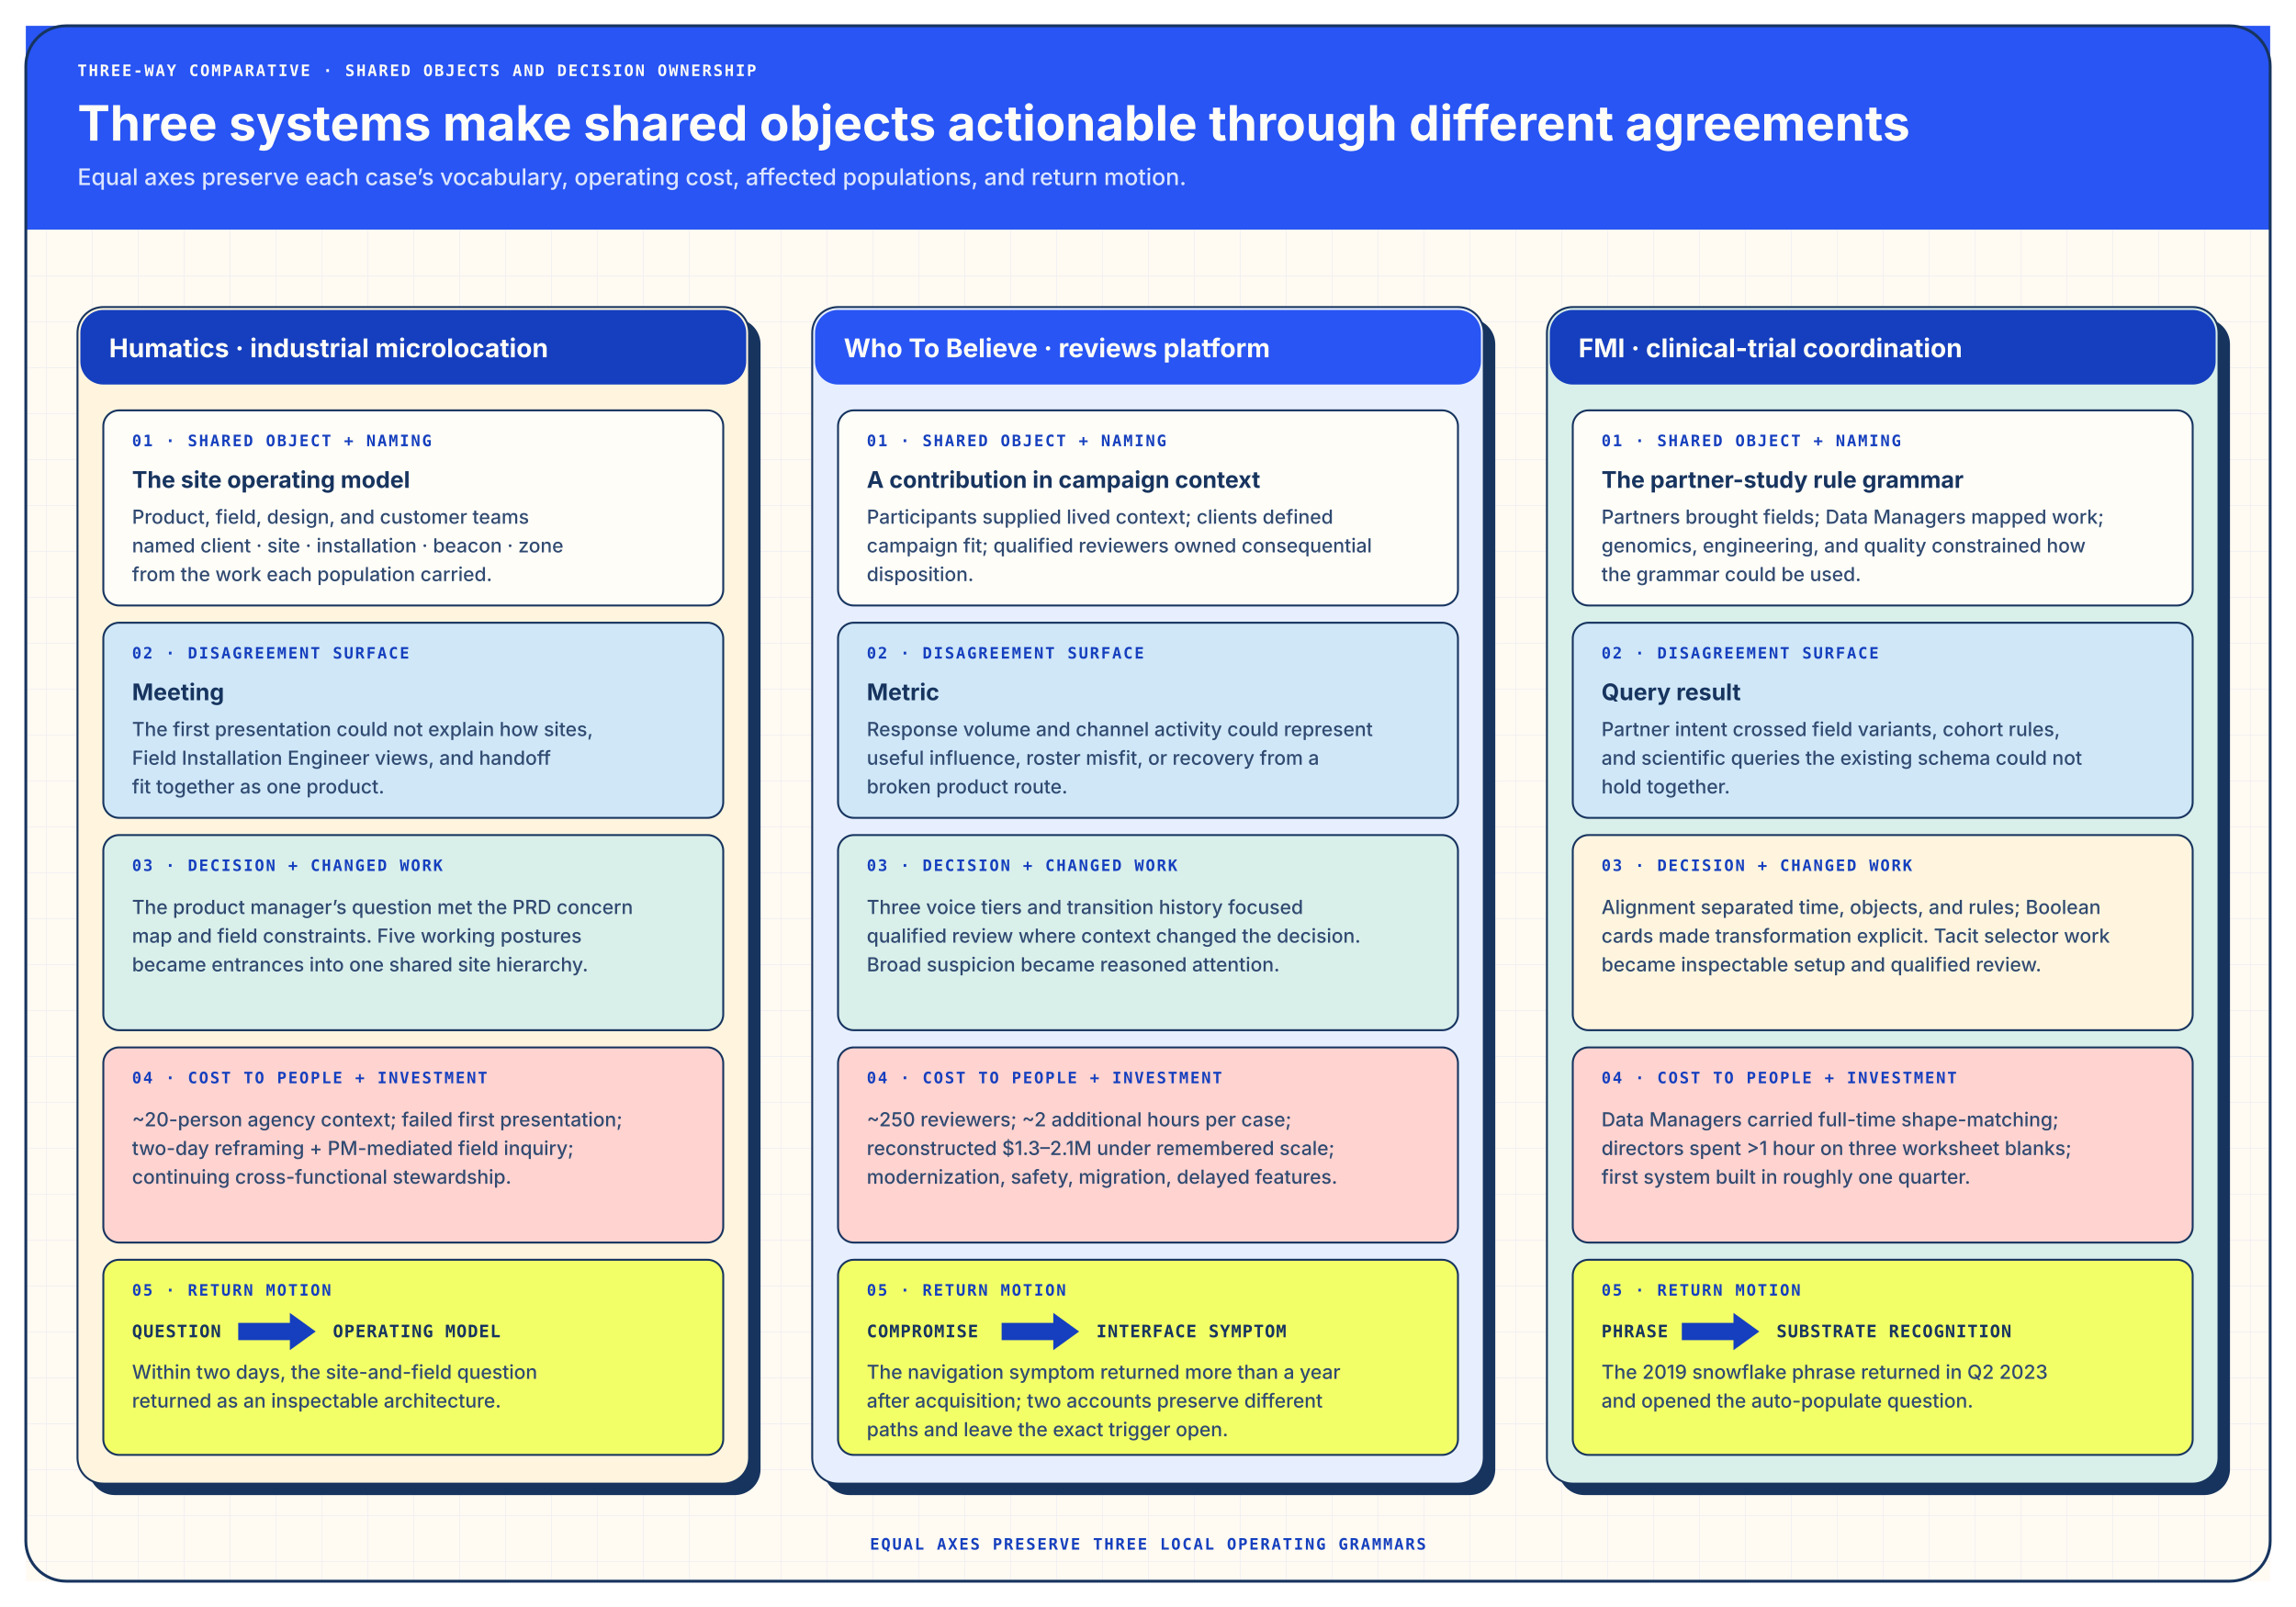
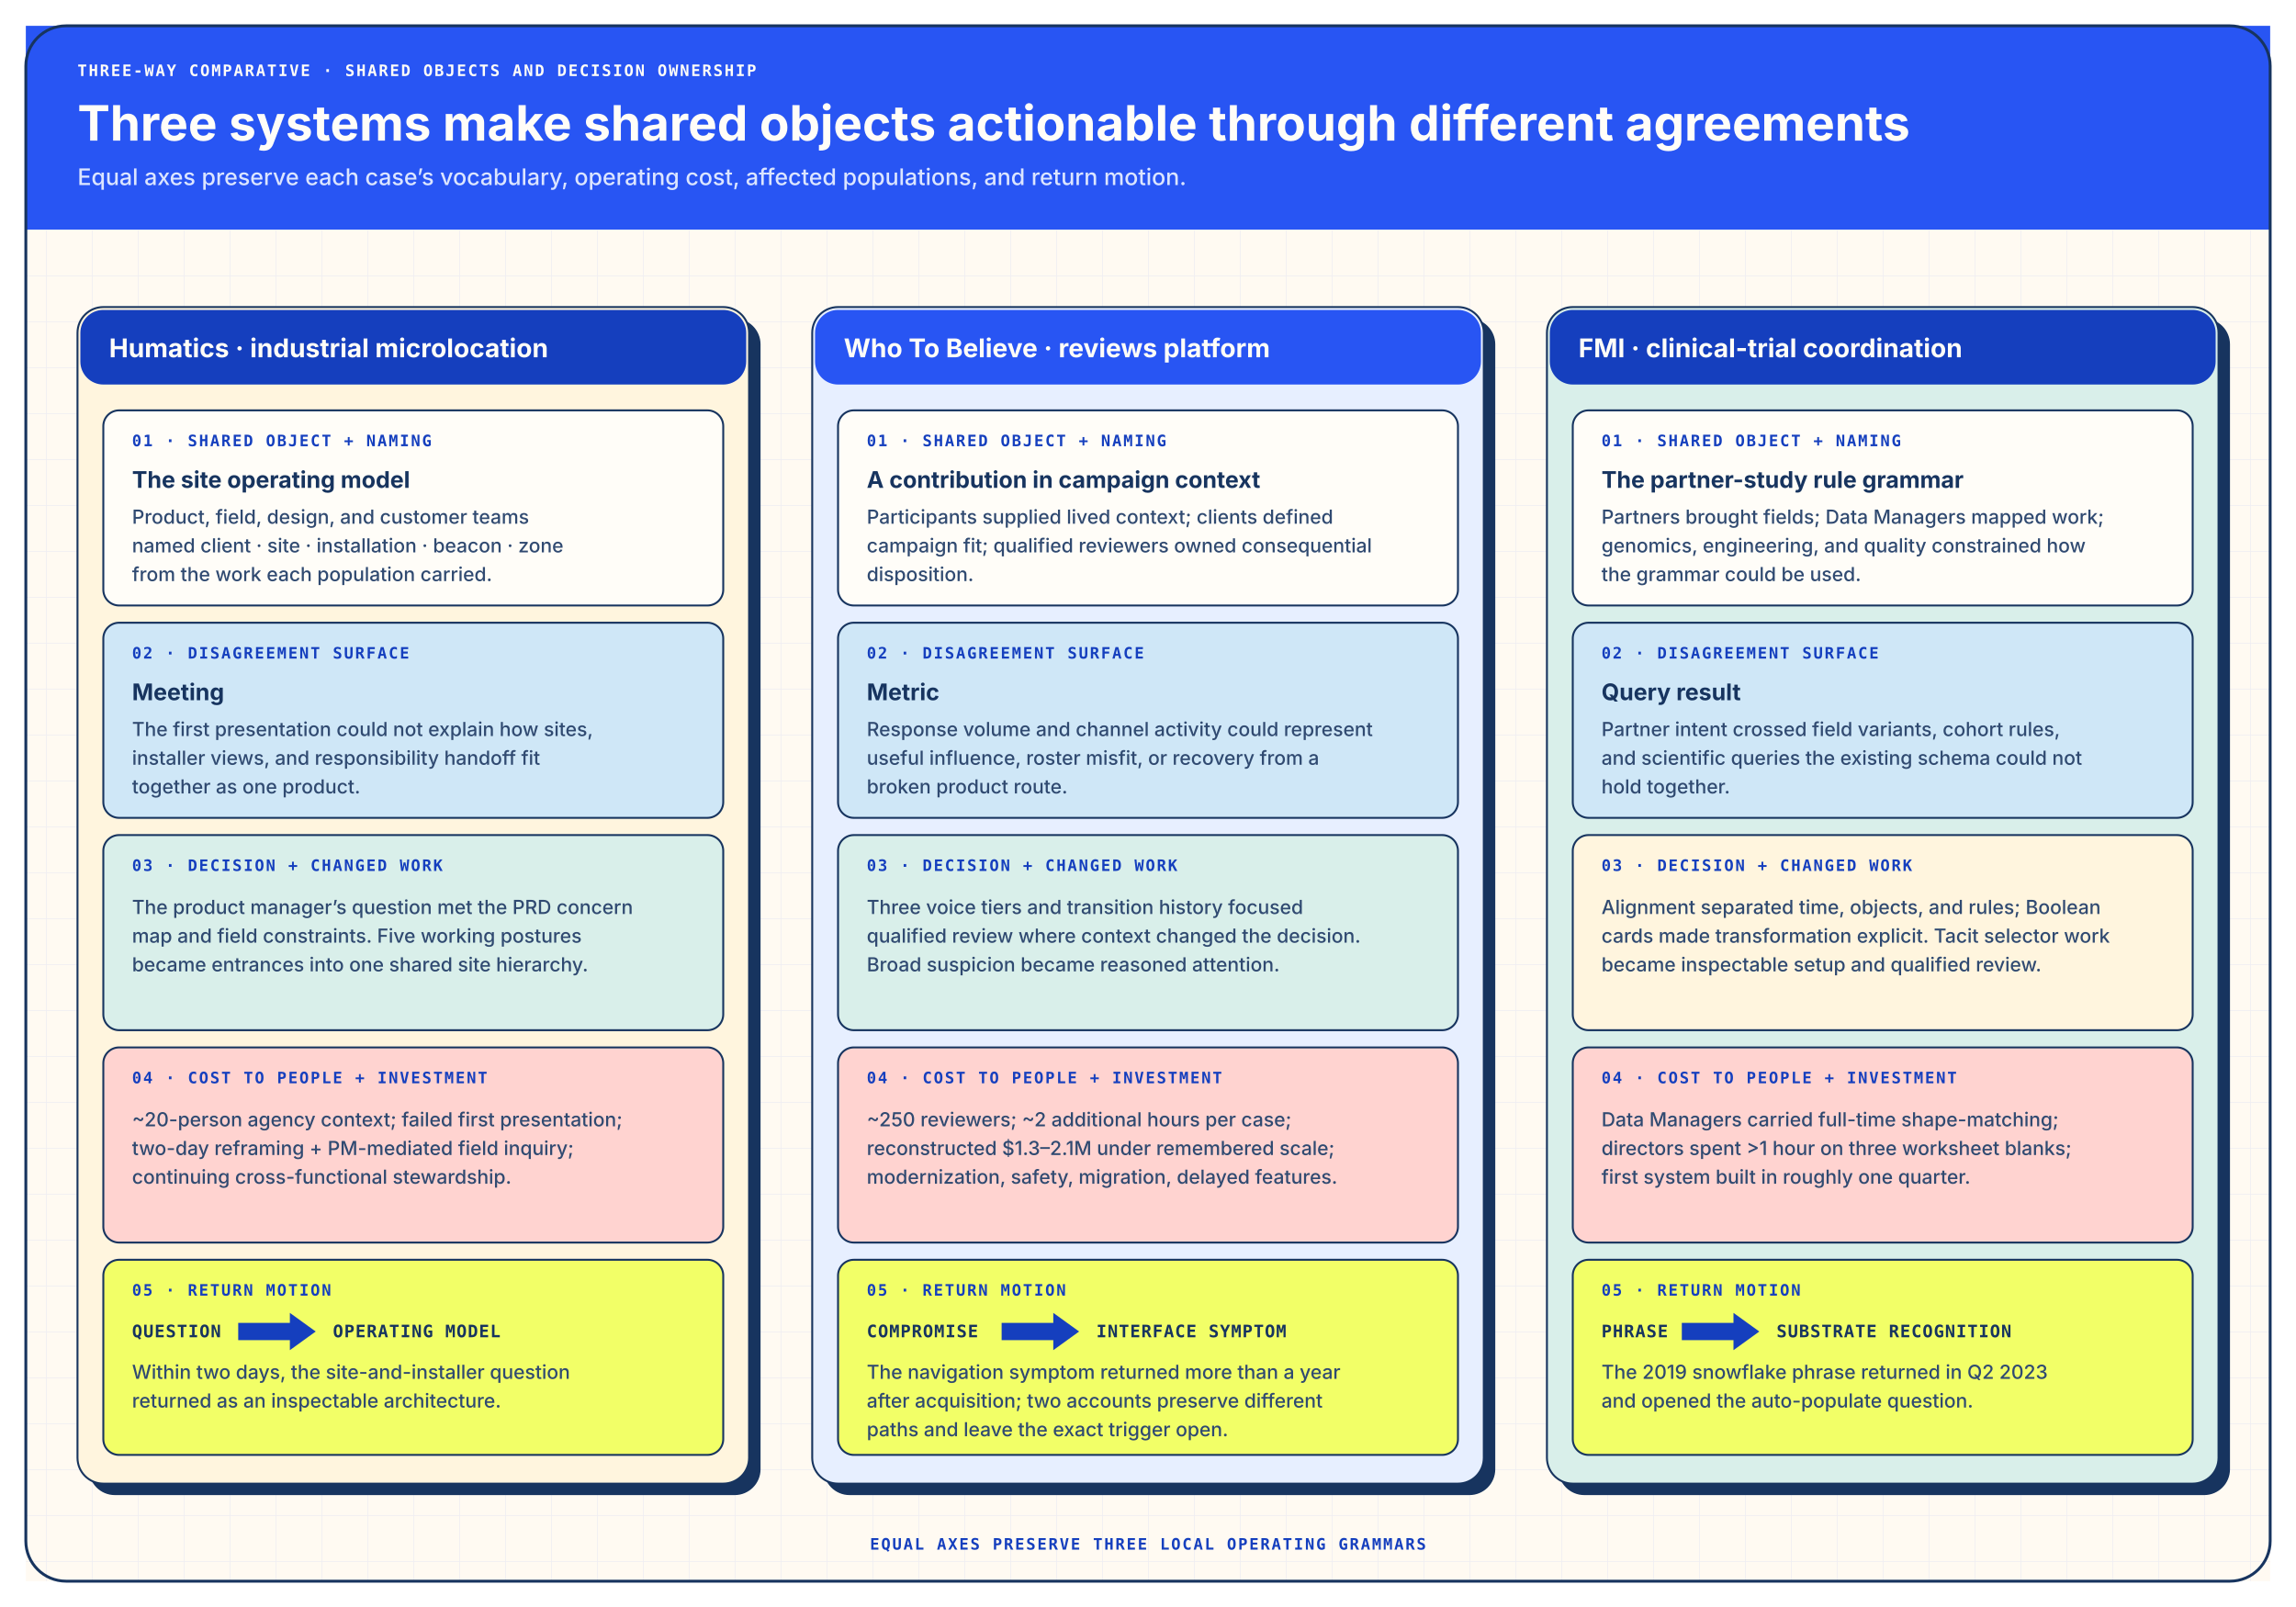
<svg xmlns="http://www.w3.org/2000/svg" width="1600" height="1120" viewBox="0 0 1600 1120" role="img" aria-labelledby="comparative-title comparative-desc">
  <defs>
    <pattern id="comparative-grid" width="32" height="32" patternUnits="userSpaceOnUse">
      <path d="M32 0H0V32" fill="none" stroke="#2855f3" stroke-opacity=".075" stroke-width="1" />
    </pattern>
    <style>
      .field{fill:#fffaf2}.panel{fill:#fffdf8}.cream{fill:#fff5de}.powder{fill:#cfe7f7}.sea{fill:#d9efea}.blush{fill:#ffd3d0}.pale{fill:#e7efff}.acid{fill:#f2ff67}.cobalt{fill:#2855f3}.deep{fill:#153fbe}.ink-fill{fill:#17345f}.shadow{fill:#17345f}.outline{stroke:#17345f;stroke-width:2;fill:none}.soft-outline{stroke:#17345f;stroke-width:1.35}.hairline{stroke:#7890b2;stroke-width:1}.title{font:700 34px/1.1 system-ui,-apple-system,BlinkMacSystemFont,"Segoe UI",sans-serif;fill:#fffdf8}.subtitle{font:500 16px/1.35 system-ui,-apple-system,BlinkMacSystemFont,"Segoe UI",sans-serif;fill:#dbe5ff}.family{font:750 18px/1.2 system-ui,-apple-system,BlinkMacSystemFont,"Segoe UI",sans-serif;fill:#fffdf8}.axis-title{font:750 15px/1.2 system-ui,-apple-system,BlinkMacSystemFont,"Segoe UI",sans-serif;fill:#17345f}.body{font:500 13.5px/1.42 system-ui,-apple-system,BlinkMacSystemFont,"Segoe UI",sans-serif;fill:#304a71}.strong{font:700 16px/1.2 system-ui,-apple-system,BlinkMacSystemFont,"Segoe UI",sans-serif;fill:#17345f}.micro{font:750 11px/1.2 ui-monospace,SFMono-Regular,Menlo,Consolas,monospace;letter-spacing:1.15px;fill:#153fbe}.micro-on{font:750 11px/1.2 ui-monospace,SFMono-Regular,Menlo,Consolas,monospace;letter-spacing:1.15px;fill:#fffdf8}.return-label{font:750 12px/1.2 ui-monospace,SFMono-Regular,Menlo,Consolas,monospace;letter-spacing:.6px;fill:#17345f}
    </style>
  </defs>
  <g aria-hidden="true">
    <rect class="field" x="18" y="18" width="1564" height="1084" />
    <rect x="18" y="18" width="1564" height="1084" fill="url(#comparative-grid)" />
    <rect class="cobalt" x="18" y="18" width="1564" height="142" />
    <rect x="18" y="18" width="1564" height="142" fill="url(#comparative-grid)" opacity=".9" />
  </g>
  <rect class="outline" x="18" y="18" width="1564" height="1084" rx="28" />
  <g role="group" aria-labelledby="comparative-heading">
    <text class="micro-on" x="54" y="53">THREE-WAY COMPARATIVE · SHARED OBJECTS AND DECISION OWNERSHIP</text>
    <text class="title" x="54" y="98">Three systems make shared objects actionable through different agreements</text>
    <text class="subtitle" x="54" y="129">Equal axes preserve each case’s vocabulary, operating cost, affected populations, and return motion.</text>
  </g>
  <g role="group" aria-labelledby="humatics-comparison-title">
    <rect class="shadow" x="62" y="222" width="468" height="820" rx="18" />
    <rect class="cream soft-outline" x="54" y="214" width="468" height="820" rx="18" />
    <rect class="deep" x="56" y="216" width="464" height="52" rx="16" />
    <text class="family" x="76" y="249">Humatics · industrial microlocation</text>
    <rect class="panel soft-outline" x="72" y="286" width="432" height="136" rx="11" />
    <text class="micro" x="92" y="311">01 · SHARED OBJECT + NAMING</text>
    <text class="strong" x="92" y="340">The site operating model</text>
    <text class="body" x="92" y="365">
      <tspan x="92">Product, field, design, and customer teams</tspan>
      <tspan x="92" dy="20">named client · site · installation · beacon · zone</tspan>
      <tspan x="92" dy="20">from the work each population carried.</tspan>
    </text>
    <rect class="powder soft-outline" x="72" y="434" width="432" height="136" rx="11" />
    <text class="micro" x="92" y="459">02 · DISAGREEMENT SURFACE</text>
    <text class="strong" x="92" y="488">Meeting</text>
    <text class="body" x="92" y="513">
      <tspan x="92">The first presentation could not explain how sites,</tspan>
-       <tspan x="92" dy="20">Field Installation Engineer views, and handoff</tspan>
-       <tspan x="92" dy="20">fit together as one product.</tspan>
+       <tspan x="92" dy="20">installer views, and responsibility handoff fit</tspan>
+       <tspan x="92" dy="20">together as one product.</tspan>
    </text>
    <rect class="sea soft-outline" x="72" y="582" width="432" height="136" rx="11" />
    <text class="micro" x="92" y="607">03 · DECISION + CHANGED WORK</text>
    <text class="body" x="92" y="637">
      <tspan x="92">The product manager’s question met the PRD concern</tspan>
      <tspan x="92" dy="20">map and field constraints. Five working postures</tspan>
      <tspan x="92" dy="20">became entrances into one shared site hierarchy.</tspan>
    </text>
    <rect class="blush soft-outline" x="72" y="730" width="432" height="136" rx="11" />
    <text class="micro" x="92" y="755">04 · COST TO PEOPLE + INVESTMENT</text>
    <text class="body" x="92" y="785">
      <tspan x="92">~20-person agency context; failed first presentation;</tspan>
      <tspan x="92" dy="20">two-day reframing + PM-mediated field inquiry;</tspan>
      <tspan x="92" dy="20">continuing cross-functional stewardship.</tspan>
    </text>
    <rect class="acid soft-outline" x="72" y="878" width="432" height="136" rx="11" />
    <text class="micro" x="92" y="903">05 · RETURN MOTION</text>
    <text class="return-label" x="92" y="932">QUESTION</text>
    <path class="deep" aria-hidden="true" d="M166 922h36v-7l18 13-18 13v-7h-36z" />
    <text class="return-label" x="232" y="932">OPERATING MODEL</text>
    <text class="body" x="92" y="961">
-       <tspan x="92">Within two days, the site-and-field question</tspan>
+       <tspan x="92">Within two days, the site-and-installer question</tspan>
      <tspan x="92" dy="20">returned as an inspectable architecture.</tspan>
    </text>
  </g>
  <g role="group" aria-labelledby="wtb-comparison-title">
    <rect class="shadow" x="574" y="222" width="468" height="820" rx="18" />
    <rect class="pale soft-outline" x="566" y="214" width="468" height="820" rx="18" />
    <rect class="cobalt" x="568" y="216" width="464" height="52" rx="16" />
    <text class="family" x="588" y="249">Who To Believe · reviews platform</text>
    <rect class="panel soft-outline" x="584" y="286" width="432" height="136" rx="11" />
    <text class="micro" x="604" y="311">01 · SHARED OBJECT + NAMING</text>
    <text class="strong" x="604" y="340">A contribution in campaign context</text>
    <text class="body" x="604" y="365">
      <tspan x="604">Participants supplied lived context; clients defined</tspan>
      <tspan x="604" dy="20">campaign fit; qualified reviewers owned consequential</tspan>
      <tspan x="604" dy="20">disposition.</tspan>
    </text>
    <rect class="powder soft-outline" x="584" y="434" width="432" height="136" rx="11" />
    <text class="micro" x="604" y="459">02 · DISAGREEMENT SURFACE</text>
    <text class="strong" x="604" y="488">Metric</text>
    <text class="body" x="604" y="513">
      <tspan x="604">Response volume and channel activity could represent</tspan>
      <tspan x="604" dy="20">useful influence, roster misfit, or recovery from a</tspan>
      <tspan x="604" dy="20">broken product route.</tspan>
    </text>
    <rect class="sea soft-outline" x="584" y="582" width="432" height="136" rx="11" />
    <text class="micro" x="604" y="607">03 · DECISION + CHANGED WORK</text>
    <text class="body" x="604" y="637">
      <tspan x="604">Three voice tiers and transition history focused</tspan>
      <tspan x="604" dy="20">qualified review where context changed the decision.</tspan>
      <tspan x="604" dy="20">Broad suspicion became reasoned attention.</tspan>
    </text>
    <rect class="blush soft-outline" x="584" y="730" width="432" height="136" rx="11" />
    <text class="micro" x="604" y="755">04 · COST TO PEOPLE + INVESTMENT</text>
    <text class="body" x="604" y="785">
      <tspan x="604">~250 reviewers; ~2 additional hours per case;</tspan>
      <tspan x="604" dy="20">reconstructed $1.3–2.1M under remembered scale;</tspan>
      <tspan x="604" dy="20">modernization, safety, migration, delayed features.</tspan>
    </text>
    <rect class="acid soft-outline" x="584" y="878" width="432" height="136" rx="11" />
    <text class="micro" x="604" y="903">05 · RETURN MOTION</text>
    <text class="return-label" x="604" y="932">COMPROMISE</text>
    <path class="deep" aria-hidden="true" d="M698 922h36v-7l18 13-18 13v-7h-36z" />
    <text class="return-label" x="764" y="932">INTERFACE SYMPTOM</text>
    <text class="body" x="604" y="961">
      <tspan x="604">The navigation symptom returned more than a year</tspan>
      <tspan x="604" dy="20">after acquisition; two accounts preserve different</tspan>
      <tspan x="604" dy="20">paths and leave the exact trigger open.</tspan>
    </text>
  </g>
  <g role="group" aria-labelledby="fmi-comparison-title">
    <rect class="shadow" x="1086" y="222" width="468" height="820" rx="18" />
    <rect class="sea soft-outline" x="1078" y="214" width="468" height="820" rx="18" />
    <rect class="deep" x="1080" y="216" width="464" height="52" rx="16" />
    <text class="family" x="1100" y="249">FMI · clinical-trial coordination</text>
    <rect class="panel soft-outline" x="1096" y="286" width="432" height="136" rx="11" />
    <text class="micro" x="1116" y="311">01 · SHARED OBJECT + NAMING</text>
    <text class="strong" x="1116" y="340">The partner-study rule grammar</text>
    <text class="body" x="1116" y="365">
      <tspan x="1116">Partners brought fields; Data Managers mapped work;</tspan>
      <tspan x="1116" dy="20">genomics, engineering, and quality constrained how</tspan>
      <tspan x="1116" dy="20">the grammar could be used.</tspan>
    </text>
    <rect class="powder soft-outline" x="1096" y="434" width="432" height="136" rx="11" />
    <text class="micro" x="1116" y="459">02 · DISAGREEMENT SURFACE</text>
    <text class="strong" x="1116" y="488">Query result</text>
    <text class="body" x="1116" y="513">
      <tspan x="1116">Partner intent crossed field variants, cohort rules,</tspan>
      <tspan x="1116" dy="20">and scientific queries the existing schema could not</tspan>
      <tspan x="1116" dy="20">hold together.</tspan>
    </text>
    <rect class="cream soft-outline" x="1096" y="582" width="432" height="136" rx="11" />
    <text class="micro" x="1116" y="607">03 · DECISION + CHANGED WORK</text>
    <text class="body" x="1116" y="637">
      <tspan x="1116">Alignment separated time, objects, and rules; Boolean</tspan>
      <tspan x="1116" dy="20">cards made transformation explicit. Tacit selector work</tspan>
      <tspan x="1116" dy="20">became inspectable setup and qualified review.</tspan>
    </text>
    <rect class="blush soft-outline" x="1096" y="730" width="432" height="136" rx="11" />
    <text class="micro" x="1116" y="755">04 · COST TO PEOPLE + INVESTMENT</text>
    <text class="body" x="1116" y="785">
      <tspan x="1116">Data Managers carried full-time shape-matching;</tspan>
      <tspan x="1116" dy="20">directors spent &gt;1 hour on three worksheet blanks;</tspan>
      <tspan x="1116" dy="20">first system built in roughly one quarter.</tspan>
    </text>
    <rect class="acid soft-outline" x="1096" y="878" width="432" height="136" rx="11" />
    <text class="micro" x="1116" y="903">05 · RETURN MOTION</text>
    <text class="return-label" x="1116" y="932">PHRASE</text>
    <path class="deep" aria-hidden="true" d="M1172 922h36v-7l18 13-18 13v-7h-36z" />
    <text class="return-label" x="1238" y="932">SUBSTRATE RECOGNITION</text>
    <text class="body" x="1116" y="961">
      <tspan x="1116">The 2019 snowflake phrase returned in Q2 2023</tspan>
      <tspan x="1116" dy="20">and opened the auto-populate question.</tspan>
    </text>
  </g>
  <text class="micro" x="800" y="1080" text-anchor="middle">EQUAL AXES PRESERVE THREE LOCAL OPERATING GRAMMARS</text>
</svg>
